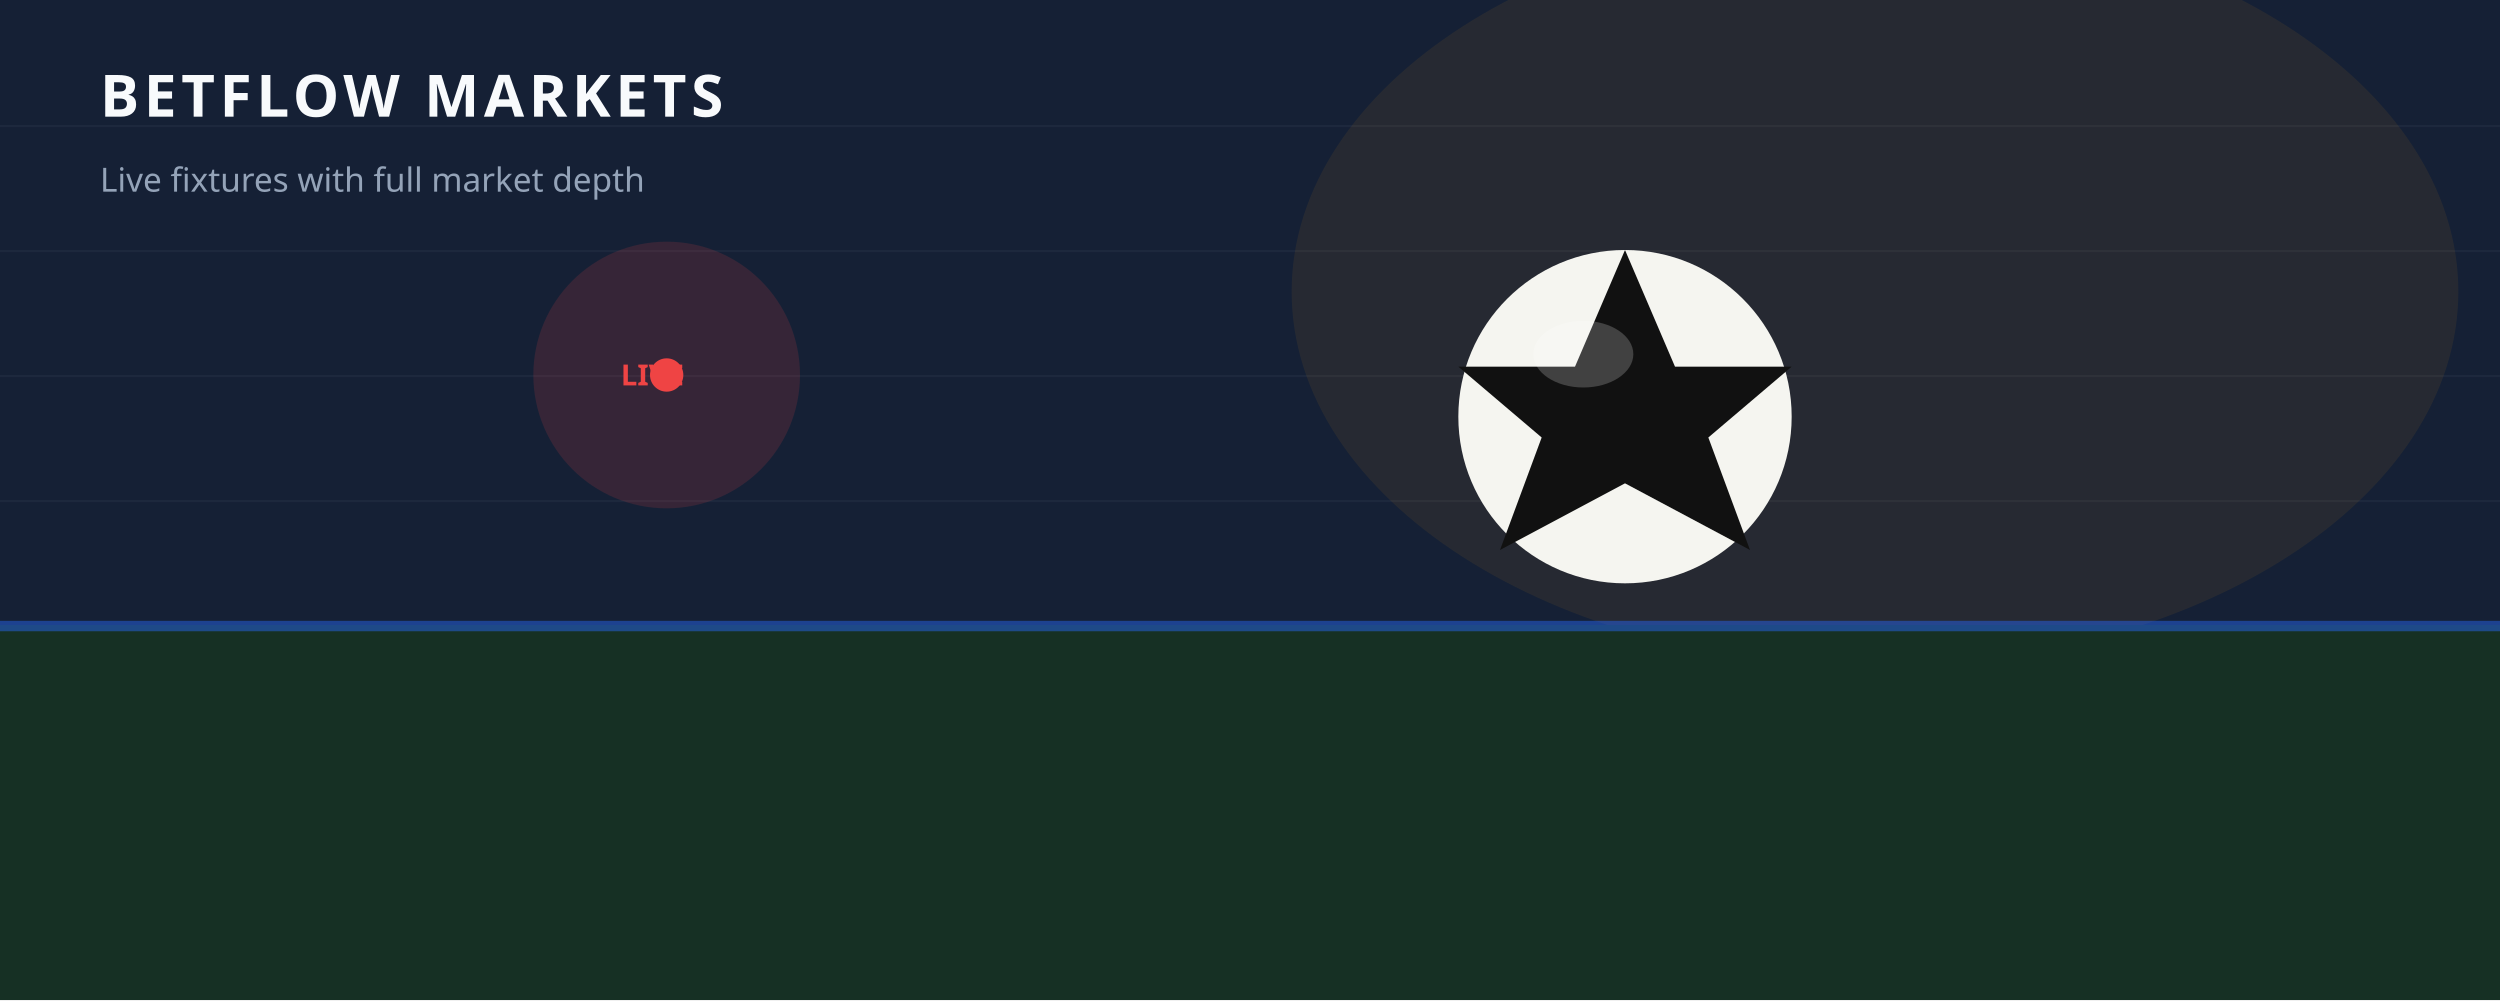
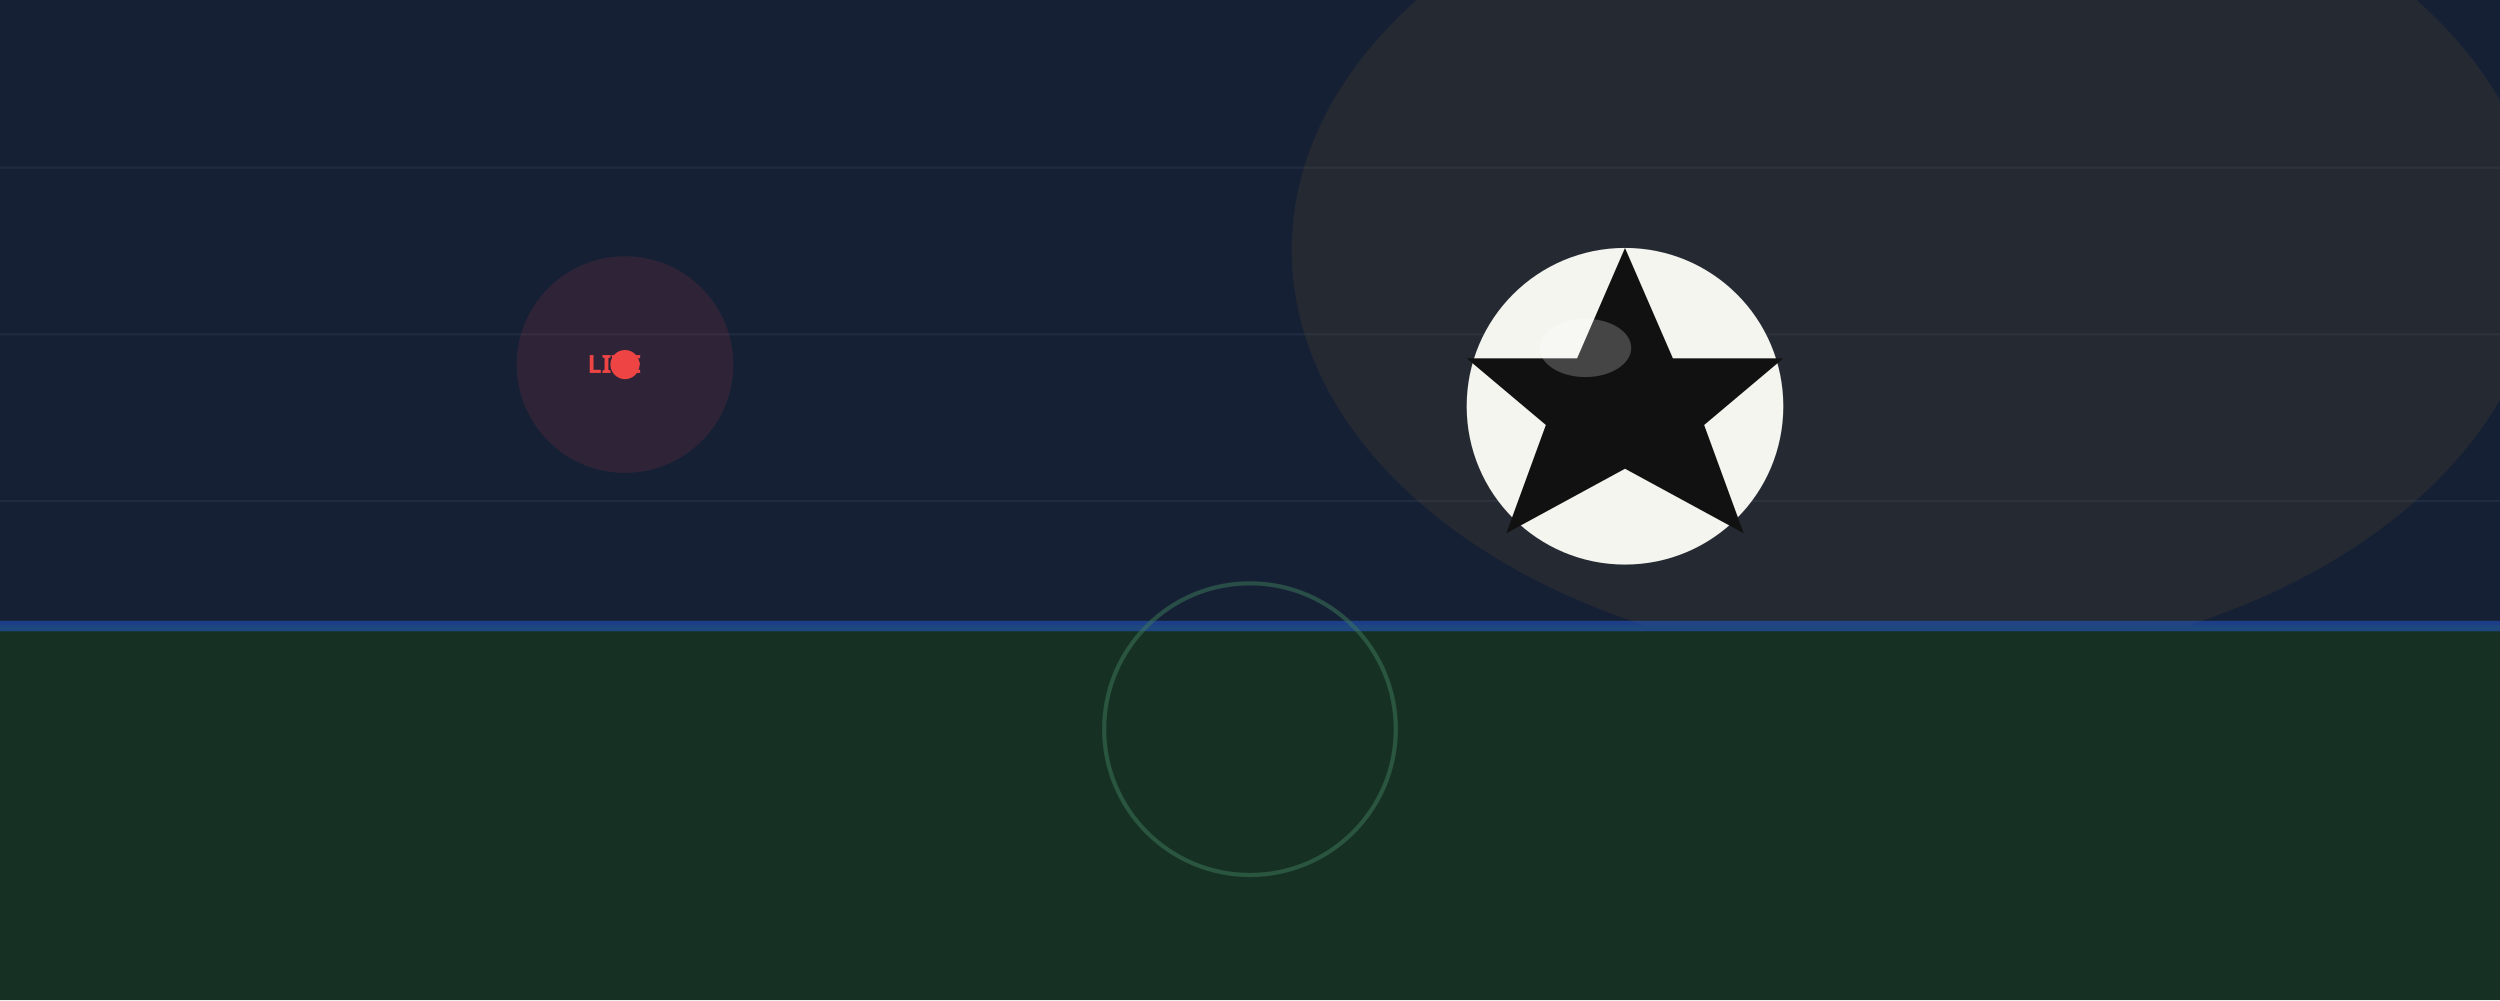
<svg xmlns="http://www.w3.org/2000/svg" viewBox="0 0 1200 480" fill="none">
  <rect width="1200" height="480" fill="#0c1220" />
  <rect x="0" y="0" width="1200" height="480" fill="#152035" />
-   <g opacity="0.25">
-     <rect x="0" y="60" width="1200" height="1" fill="#334155" />
-     <rect x="0" y="120" width="1200" height="1" fill="#334155" />
-     <rect x="0" y="180" width="1200" height="1" fill="#334155" />
-     <rect x="0" y="240" width="1200" height="1" fill="#334155" />
+   <g opacity="0.2">
+     <rect x="0" y="80" width="1200" height="1" fill="#475569" />
+     <rect x="0" y="160" width="1200" height="1" fill="#475569" />
+     <rect x="0" y="240" width="1200" height="1" fill="#475569" />
  </g>
-   <ellipse cx="900" cy="140" rx="280" ry="180" fill="#f59e0b" opacity="0.08" />
+   <ellipse cx="920" cy="120" rx="300" ry="200" fill="#f59e0b" opacity="0.07" />
  <rect x="0" y="300" width="1200" height="180" fill="#163024" />
-   <rect x="0" y="298" width="1200" height="5" fill="#2563eb" opacity="0.5" />
-   <g transform="translate(320 180)">
-     <circle r="64" fill="#ef4444" opacity="0.15" />
-     <circle r="8" fill="#ef4444" />
-     <text x="-22" y="5" fill="#ef4444" font-family="system-ui,sans-serif" font-size="14" font-weight="800">LIVE</text>
+   <rect x="0" y="298" width="1200" height="5" fill="#2563eb" opacity="0.45" />
+   <circle cx="600" cy="350" r="70" stroke="#3d7a5a" stroke-width="2" fill="none" opacity="0.5" />
+   <g transform="translate(300 175)">
+     <circle r="52" fill="#ef4444" opacity="0.12" />
+     <circle r="7" fill="#ef4444" />
+     <text x="-18" y="4" fill="#ef4444" font-family="system-ui,sans-serif" font-size="12" font-weight="800">LIVE</text>
  </g>
-   <g transform="translate(780 200)">
-     <circle r="80" fill="#f5f5f0" />
-     <path d="M0-80 L24-24 L80-24 L40 10 L60 64 L0 32 L-60 64 L-40 10 L-80-24 L-24-24 Z" fill="#111" />
-     <ellipse cx="-20" cy="-30" rx="24" ry="16" fill="white" opacity="0.2" />
+   <g transform="translate(780 195)">
+     <circle r="76" fill="#f5f5f0" />
+     <path d="M0-76 L23-23 L76-23 L38 9 L57 61 L0 30 L-57 61 L-38 9 L-76-23 L-23-23 Z" fill="#111" />
+     <ellipse cx="-19" cy="-28" rx="22" ry="14" fill="white" opacity="0.22" />
  </g>
-   <text x="48" y="56" fill="#f8fafc" font-family="system-ui,sans-serif" font-size="28" font-weight="800" letter-spacing="0.08em">BETFLOW MARKETS</text>
-   <text x="48" y="92" fill="#94a3b8" font-family="system-ui,sans-serif" font-size="16" font-weight="500">Live fixtures with full market depth</text>
</svg>
